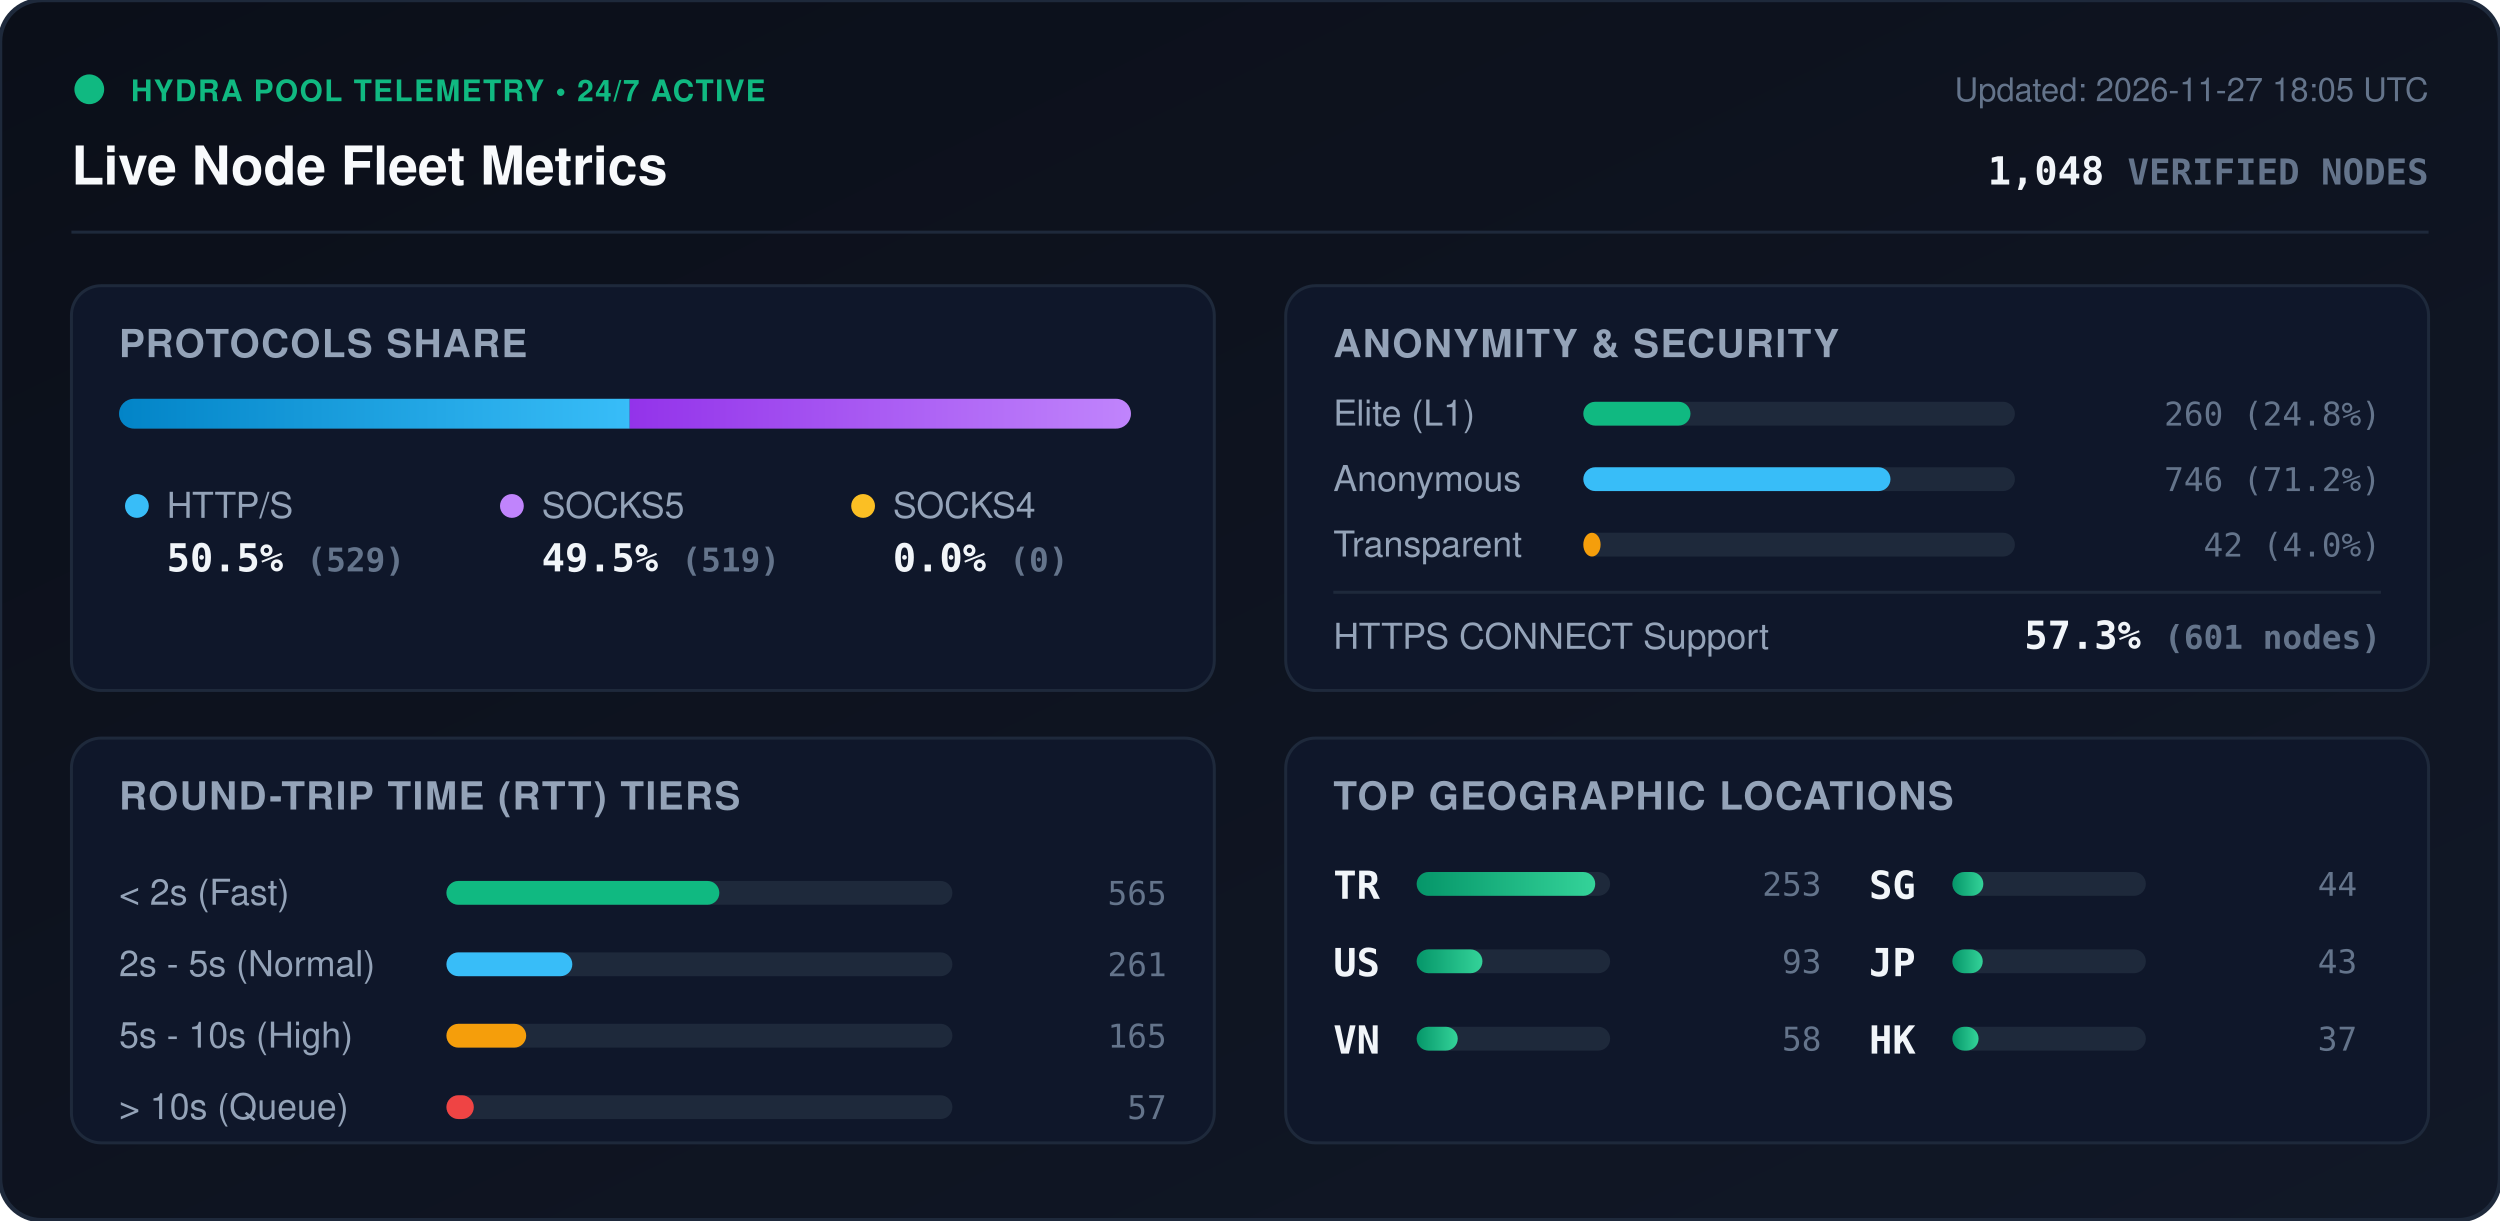
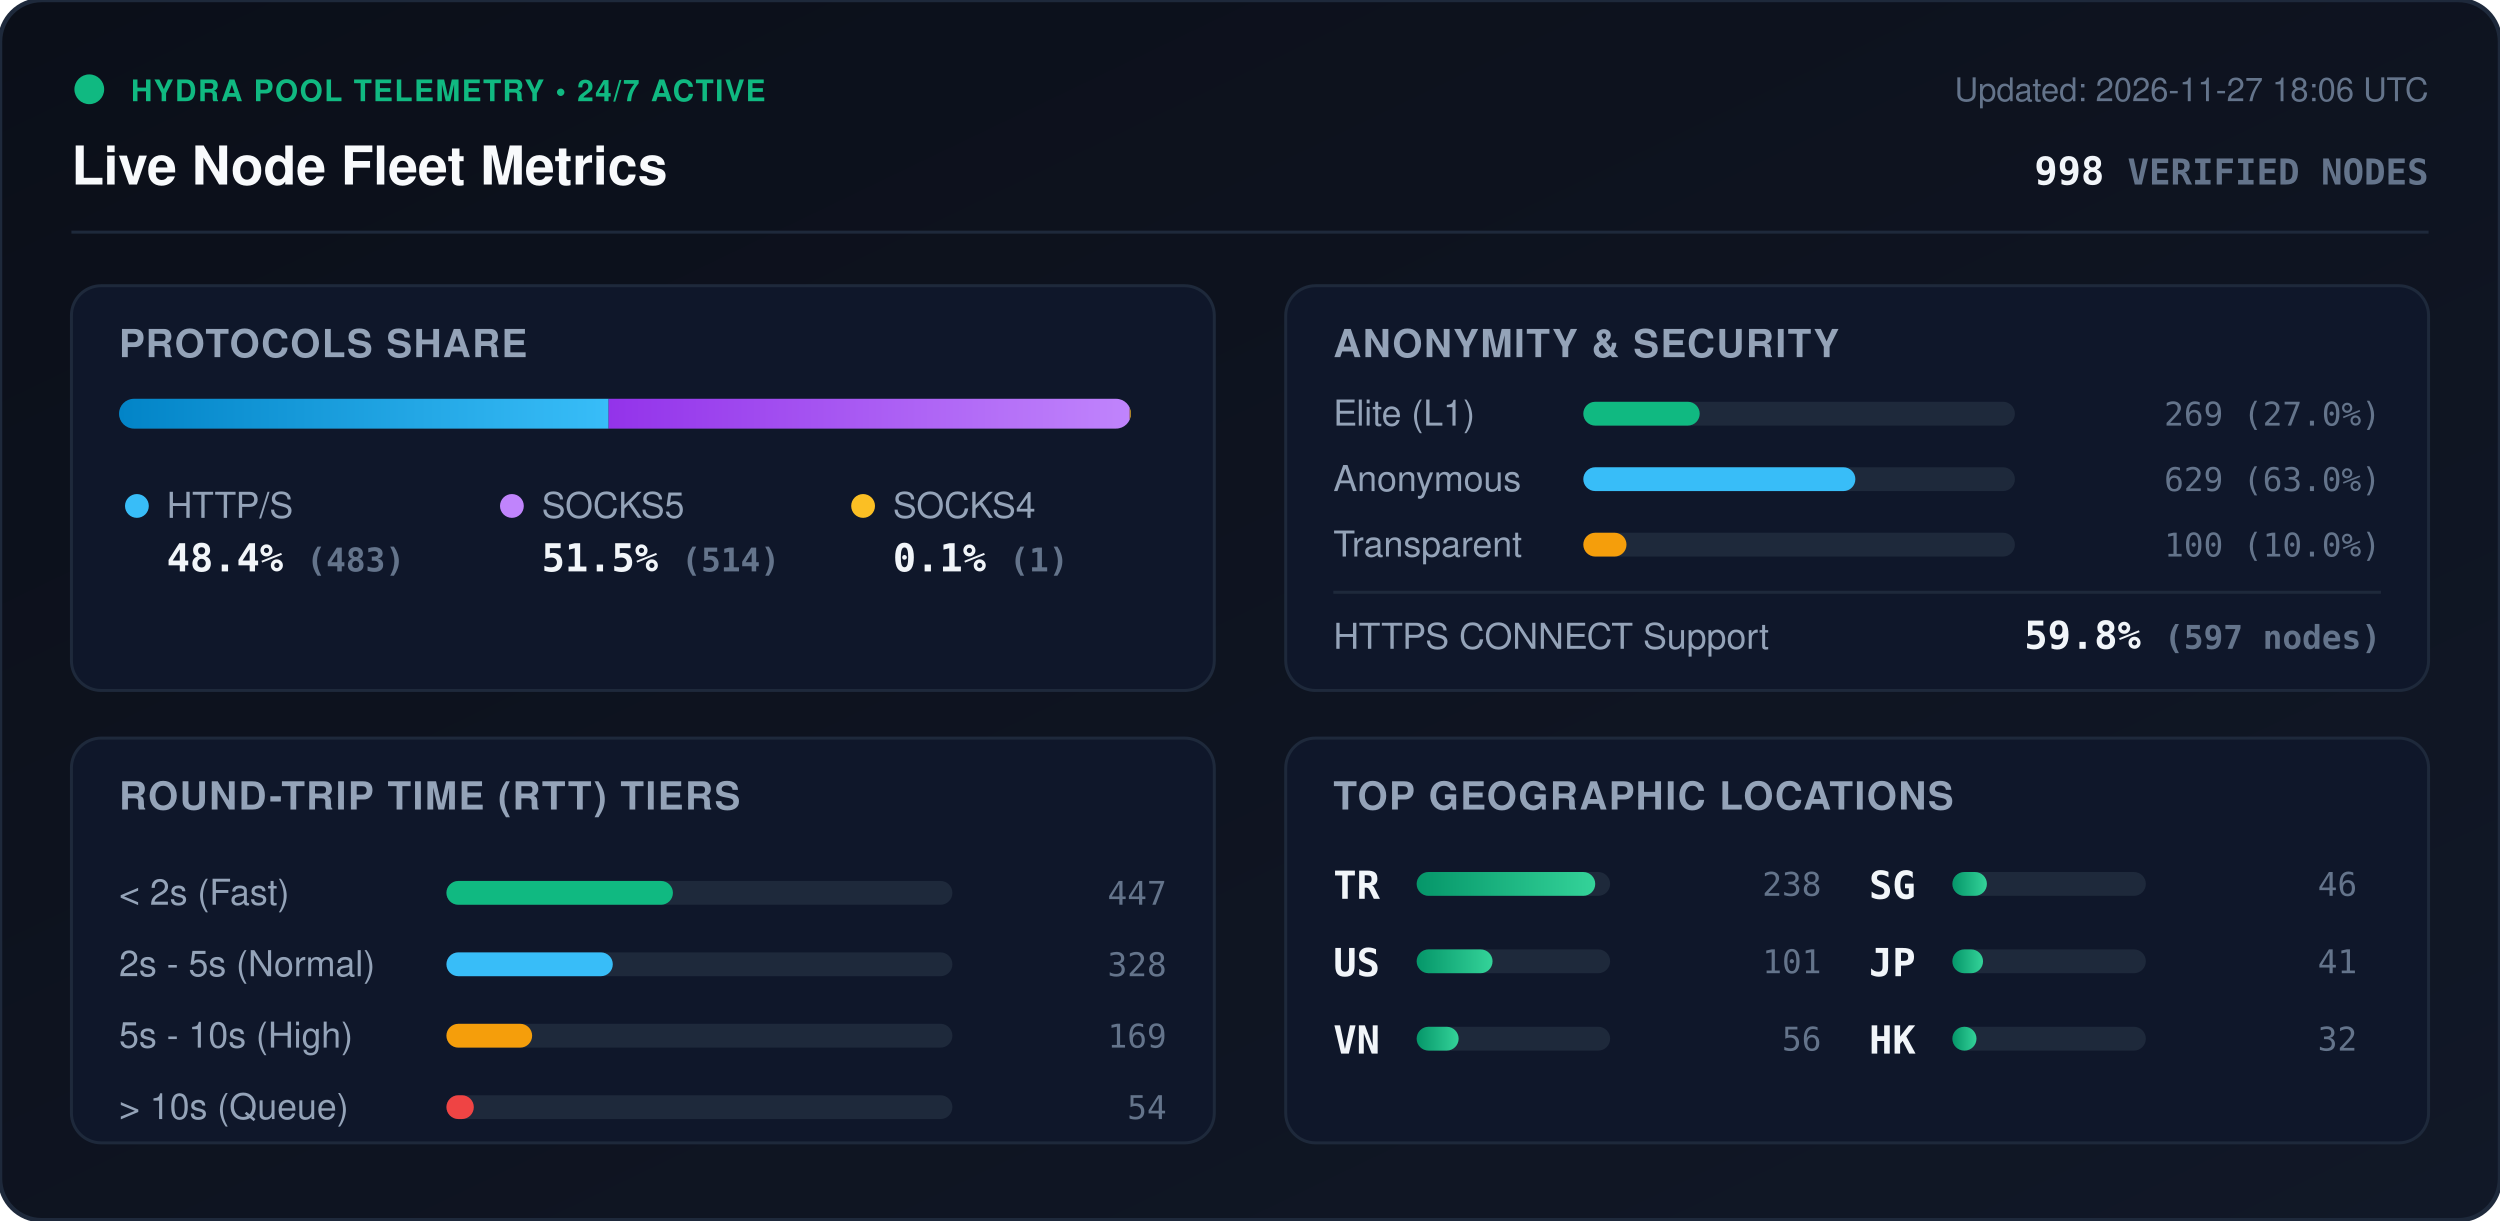
<svg xmlns="http://www.w3.org/2000/svg" viewBox="0 0 840 410" width="840" height="410" style="max-width: 100%; height: auto;">
  <defs>
    <linearGradient id="bg" x1="0%" y1="0%" x2="100%" y2="100%">
      <stop offset="0%" stop-color="#0b0f19" />
      <stop offset="100%" stop-color="#111827" />
    </linearGradient>
    <linearGradient id="bar-http" x1="0%" y1="0%" x2="100%" y2="0%">
      <stop offset="0%" stop-color="#0284c7" />
      <stop offset="100%" stop-color="#38bdf8" />
    </linearGradient>
    <linearGradient id="bar-socks5" x1="0%" y1="0%" x2="100%" y2="0%">
      <stop offset="0%" stop-color="#9333ea" />
      <stop offset="100%" stop-color="#c084fc" />
    </linearGradient>
    <linearGradient id="bar-socks4" x1="0%" y1="0%" x2="100%" y2="0%">
      <stop offset="0%" stop-color="#d97706" />
      <stop offset="100%" stop-color="#fbbf24" />
    </linearGradient>
    <linearGradient id="bar-green" x1="0%" y1="0%" x2="100%" y2="0%">
      <stop offset="0%" stop-color="#059669" />
      <stop offset="100%" stop-color="#34d399" />
    </linearGradient>
    <clipPath id="prog-track-clip">
      <rect width="340.0" height="10" rx="5" />
    </clipPath>
    <style>
      .title { font: 700 18px -apple-system, BlinkMacSystemFont, 'Segoe UI', Helvetica, Arial, sans-serif; fill: #f8fafc; }
      .sub { font: 500 11px -apple-system, BlinkMacSystemFont, 'Segoe UI', Helvetica, Arial, sans-serif; fill: #64748b; }
      .section-hdr { font: 600 13px -apple-system, BlinkMacSystemFont, 'Segoe UI', Helvetica, Arial, sans-serif; fill: #94a3b8; letter-spacing: 0.5px; }
      .metric-val { font: 700 13px -apple-system, BlinkMacSystemFont, 'Segoe UI', Helvetica, Arial, sans-serif; fill: #f1f5f9; }
      .metric-lbl { font: 500 12px -apple-system, BlinkMacSystemFont, 'Segoe UI', Helvetica, Arial, sans-serif; fill: #94a3b8; }
      .badge-txt { font: 700 10px -apple-system, BlinkMacSystemFont, 'Segoe UI', Helvetica, Arial, sans-serif; fill: #10b981; letter-spacing: 0.5px; }
      .mono { font-family: ui-monospace, SFMono-Regular, Menlo, Monaco, Consolas, monospace; }
      .pulse { animation: beacon 2s infinite ease-in-out; }
      @keyframes beacon { 0%, 100% { opacity: 1; } 50% { opacity: 0.35; } }
    </style>
  </defs>
  <rect width="840" height="410" rx="14" fill="url(#bg)" stroke="#1e293b" stroke-width="1.5" />
  <g transform="translate(24, 24)">
    <circle cx="6" cy="6" r="5" fill="#10b981" class="pulse" />
    <text x="20" y="10" class="badge-txt">HYDRA POOL TELEMETRY • 24/7 ACTIVE</text>
    <text x="0" y="38" class="title">Live Node Fleet Metrics</text>
-     <text x="792" y="10" text-anchor="end" class="sub">Updated: 2026-11-27 18:05 UTC</text>
-     <text x="792" y="38" text-anchor="end" class="metric-val mono" fill="#38bdf8">1,048 <tspan font-size="12" fill="#64748b">VERIFIED NODES</tspan>
+     <text x="792" y="10" text-anchor="end" class="sub">Updated: 2026-11-27 18:06 UTC</text>
+     <text x="792" y="38" text-anchor="end" class="metric-val mono" fill="#38bdf8">998 <tspan font-size="12" fill="#64748b">VERIFIED NODES</tspan>
    </text>
  </g>
  <line x1="24" y1="78" x2="816" y2="78" stroke="#1e293b" stroke-width="1" />
  <g transform="translate(24, 96)">
    <rect width="384" height="136" rx="10" fill="#0f172a" stroke="#1e293b" />
    <text x="16" y="24" class="section-hdr">PROTOCOLS SHARE</text>
    <g transform="translate(16, 38)">
      <rect width="340.0" height="10" rx="5" fill="#1e293b" />
      <g clip-path="url(#prog-track-clip)">
-         <rect x="0" width="171.6" height="10" fill="url(#bar-http)" />
-         <rect x="171.6" width="168.4" height="10" fill="url(#bar-socks5)" />
-         <rect x="340.0" width="0.0" height="10" fill="url(#bar-socks4)" />
+         <rect x="0" width="164.5" height="10" fill="url(#bar-http)" />
+         <rect x="164.5" width="175.1" height="10" fill="url(#bar-socks5)" />
+         <rect x="339.6" width="0.3" height="10" fill="url(#bar-socks4)" />
      </g>
    </g>
    <g transform="translate(16, 68)">
      <circle cx="6" cy="6" r="4" fill="#38bdf8" />
      <text x="16" y="10" class="metric-lbl">HTTP/S</text>
-       <text x="16" y="28" class="metric-val mono">50.5% <tspan font-size="11" fill="#64748b">(529)</tspan>
+       <text x="16" y="28" class="metric-val mono">48.4% <tspan font-size="11" fill="#64748b">(483)</tspan>
      </text>
      <circle cx="132" cy="6" r="4" fill="#c084fc" />
      <text x="142" y="10" class="metric-lbl">SOCKS5</text>
-       <text x="142" y="28" class="metric-val mono">49.5% <tspan font-size="11" fill="#64748b">(519)</tspan>
+       <text x="142" y="28" class="metric-val mono">51.5% <tspan font-size="11" fill="#64748b">(514)</tspan>
      </text>
      <circle cx="250" cy="6" r="4" fill="#fbbf24" />
      <text x="260" y="10" class="metric-lbl">SOCKS4</text>
-       <text x="260" y="28" class="metric-val mono">0.0% <tspan font-size="11" fill="#64748b">(0)</tspan>
+       <text x="260" y="28" class="metric-val mono">0.1% <tspan font-size="11" fill="#64748b">(1)</tspan>
      </text>
    </g>
  </g>
  <g transform="translate(432, 96)">
    <rect width="384" height="136" rx="10" fill="#0f172a" stroke="#1e293b" />
    <text x="16" y="24" class="section-hdr">ANONYMITY &amp; SECURITY</text>
    <text x="16" y="47" class="metric-lbl">Elite (L1)</text>
    <rect x="100" y="39" width="145.0" height="8" rx="4" fill="#1e293b" />
-     <rect x="100" y="39" width="36.0" height="8" rx="4" fill="#10b981" />
-     <text x="368" y="47" text-anchor="end" class="mono sub" fill="#e2e8f0">260 (24.8%)</text>
+     <rect x="100" y="39" width="39.1" height="8" rx="4" fill="#10b981" />
+     <text x="368" y="47" text-anchor="end" class="mono sub" fill="#e2e8f0">269 (27.0%)</text>
    <text x="16" y="69" class="metric-lbl">Anonymous</text>
    <rect x="100" y="61" width="145.0" height="8" rx="4" fill="#1e293b" />
-     <rect x="100" y="61" width="103.2" height="8" rx="4" fill="#38bdf8" />
-     <text x="368" y="69" text-anchor="end" class="mono sub" fill="#e2e8f0">746 (71.2%)</text>
+     <rect x="100" y="61" width="91.4" height="8" rx="4" fill="#38bdf8" />
+     <text x="368" y="69" text-anchor="end" class="mono sub" fill="#e2e8f0">629 (63.0%)</text>
    <text x="16" y="91" class="metric-lbl">Transparent</text>
    <rect x="100" y="83" width="145.0" height="8" rx="4" fill="#1e293b" />
-     <rect x="100" y="83" width="5.8" height="8" rx="4" fill="#f59e0b" />
-     <text x="368" y="91" text-anchor="end" class="mono sub" fill="#e2e8f0">42 (4.0%)</text>
+     <rect x="100" y="83" width="14.5" height="8" rx="4" fill="#f59e0b" />
+     <text x="368" y="91" text-anchor="end" class="mono sub" fill="#e2e8f0">100 (10.0%)</text>
    <line x1="16" y1="103" x2="368" y2="103" stroke="#1e293b" stroke-width="1" />
    <text x="16" y="122" class="metric-lbl">HTTPS CONNECT Support</text>
-     <text x="368" y="122" text-anchor="end" class="metric-val mono" fill="#34d399">57.3% <tspan font-size="11" fill="#64748b">(601 nodes)</tspan>
+     <text x="368" y="122" text-anchor="end" class="metric-val mono" fill="#34d399">59.8% <tspan font-size="11" fill="#64748b">(597 nodes)</tspan>
    </text>
  </g>
  <g transform="translate(24, 248)">
    <rect width="384" height="136" rx="10" fill="#0f172a" stroke="#1e293b" />
    <text x="16" y="24" class="section-hdr">ROUND-TRIP TIME (RTT) TIERS</text>
    <g transform="translate(16, 42)">
      <text x="0" y="14" class="metric-lbl">&lt; 2s (Fast)</text>
      <rect x="110" y="6" width="170" height="8" rx="4" fill="#1e293b" />
-       <rect x="110" y="6" width="91.7" height="8" rx="4" fill="#10b981" />
-       <text x="352" y="14" text-anchor="end" class="mono sub">565</text>
+       <rect x="110" y="6" width="76.1" height="8" rx="4" fill="#10b981" />
+       <text x="352" y="14" text-anchor="end" class="mono sub">447</text>
      <text x="0" y="38" class="metric-lbl">2s - 5s (Normal)</text>
      <rect x="110" y="30" width="170" height="8" rx="4" fill="#1e293b" />
-       <rect x="110" y="30" width="42.3" height="8" rx="4" fill="#38bdf8" />
-       <text x="352" y="38" text-anchor="end" class="mono sub">261</text>
+       <rect x="110" y="30" width="55.9" height="8" rx="4" fill="#38bdf8" />
+       <text x="352" y="38" text-anchor="end" class="mono sub">328</text>
      <text x="0" y="62" class="metric-lbl">5s - 10s (High)</text>
      <rect x="110" y="54" width="170" height="8" rx="4" fill="#1e293b" />
-       <rect x="110" y="54" width="26.8" height="8" rx="4" fill="#f59e0b" />
-       <text x="352" y="62" text-anchor="end" class="mono sub">165</text>
+       <rect x="110" y="54" width="28.8" height="8" rx="4" fill="#f59e0b" />
+       <text x="352" y="62" text-anchor="end" class="mono sub">169</text>
      <text x="0" y="86" class="metric-lbl">&gt; 10s (Queue)</text>
      <rect x="110" y="78" width="170" height="8" rx="4" fill="#1e293b" />
      <rect x="110" y="78" width="9.2" height="8" rx="4" fill="#ef4444" />
-       <text x="352" y="86" text-anchor="end" class="mono sub">57</text>
+       <text x="352" y="86" text-anchor="end" class="mono sub">54</text>
    </g>
  </g>
  <g transform="translate(432, 248)">
    <rect width="384" height="136" rx="10" fill="#0f172a" stroke="#1e293b" />
    <text x="16" y="24" class="section-hdr">TOP GEOGRAPHIC LOCATIONS</text>
    <g transform="translate(16, 42)">
      <g transform="translate(0, 0)">
        <text x="0" y="12" class="mono metric-val" font-size="12">TR</text>
        <rect x="28" y="3" width="65" height="8" rx="4" fill="#1e293b" />
        <rect x="28" y="3" width="60.0" height="8" rx="4" fill="url(#bar-green)" />
-         <text x="164" y="11" text-anchor="end" class="mono sub">253</text>
+         <text x="164" y="11" text-anchor="end" class="mono sub">238</text>
      </g>
      <g transform="translate(0, 26)">
        <text x="0" y="12" class="mono metric-val" font-size="12">US</text>
        <rect x="28" y="3" width="65" height="8" rx="4" fill="#1e293b" />
-         <rect x="28" y="3" width="22.1" height="8" rx="4" fill="url(#bar-green)" />
-         <text x="164" y="11" text-anchor="end" class="mono sub">93</text>
+         <rect x="28" y="3" width="25.5" height="8" rx="4" fill="url(#bar-green)" />
+         <text x="164" y="11" text-anchor="end" class="mono sub">101</text>
      </g>
      <g transform="translate(0, 52)">
        <text x="0" y="12" class="mono metric-val" font-size="12">VN</text>
        <rect x="28" y="3" width="65" height="8" rx="4" fill="#1e293b" />
-         <rect x="28" y="3" width="13.8" height="8" rx="4" fill="url(#bar-green)" />
-         <text x="164" y="11" text-anchor="end" class="mono sub">58</text>
+         <rect x="28" y="3" width="14.1" height="8" rx="4" fill="url(#bar-green)" />
+         <text x="164" y="11" text-anchor="end" class="mono sub">56</text>
      </g>
      <g transform="translate(180, 0)">
        <text x="0" y="12" class="mono metric-val" font-size="12">SG</text>
        <rect x="28" y="3" width="65" height="8" rx="4" fill="#1e293b" />
-         <rect x="28" y="3" width="10.4" height="8" rx="4" fill="url(#bar-green)" />
-         <text x="164" y="11" text-anchor="end" class="mono sub">44</text>
+         <rect x="28" y="3" width="11.6" height="8" rx="4" fill="url(#bar-green)" />
+         <text x="164" y="11" text-anchor="end" class="mono sub">46</text>
      </g>
      <g transform="translate(180, 26)">
        <text x="0" y="12" class="mono metric-val" font-size="12">JP</text>
        <rect x="28" y="3" width="65" height="8" rx="4" fill="#1e293b" />
-         <rect x="28" y="3" width="10.2" height="8" rx="4" fill="url(#bar-green)" />
-         <text x="164" y="11" text-anchor="end" class="mono sub">43</text>
+         <rect x="28" y="3" width="10.3" height="8" rx="4" fill="url(#bar-green)" />
+         <text x="164" y="11" text-anchor="end" class="mono sub">41</text>
      </g>
      <g transform="translate(180, 52)">
        <text x="0" y="12" class="mono metric-val" font-size="12">HK</text>
        <rect x="28" y="3" width="65" height="8" rx="4" fill="#1e293b" />
-         <rect x="28" y="3" width="8.8" height="8" rx="4" fill="url(#bar-green)" />
-         <text x="164" y="11" text-anchor="end" class="mono sub">37</text>
+         <rect x="28" y="3" width="8.1" height="8" rx="4" fill="url(#bar-green)" />
+         <text x="164" y="11" text-anchor="end" class="mono sub">32</text>
      </g>
    </g>
  </g>
</svg>
